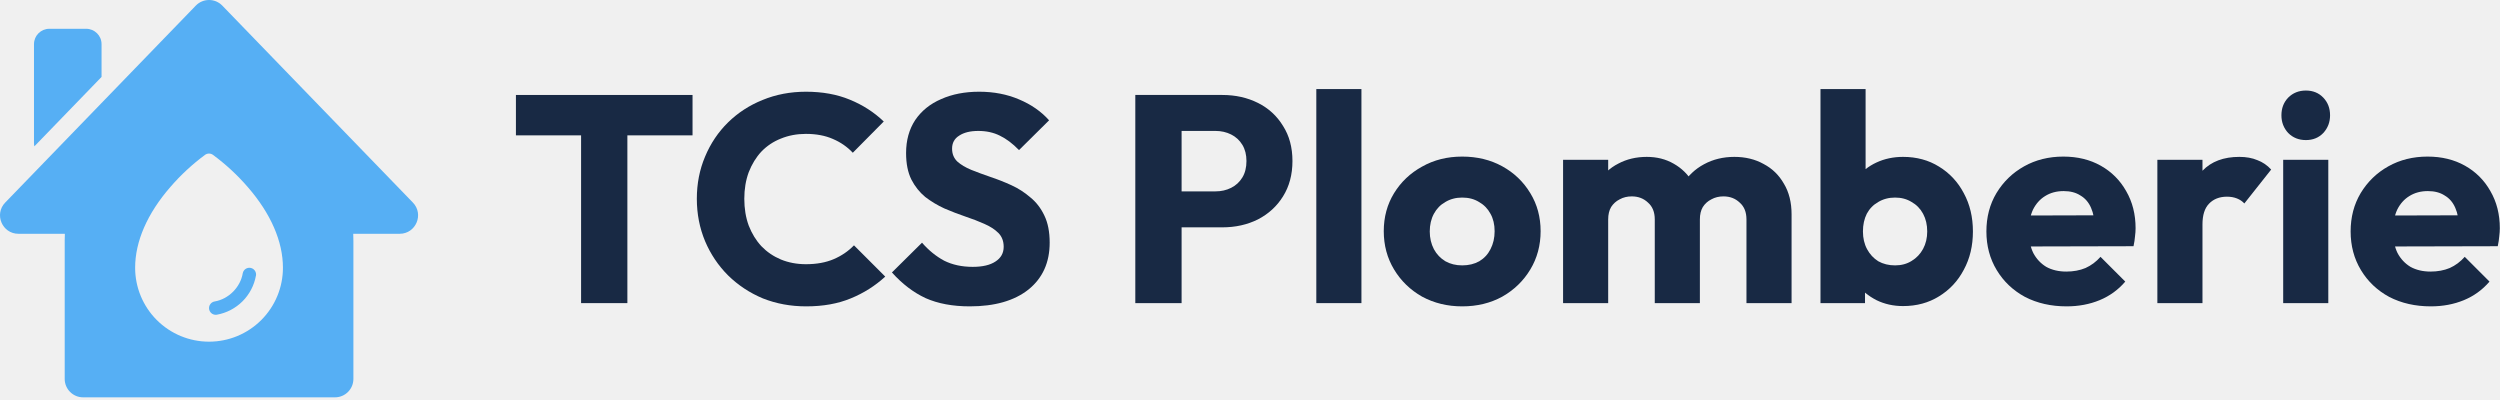
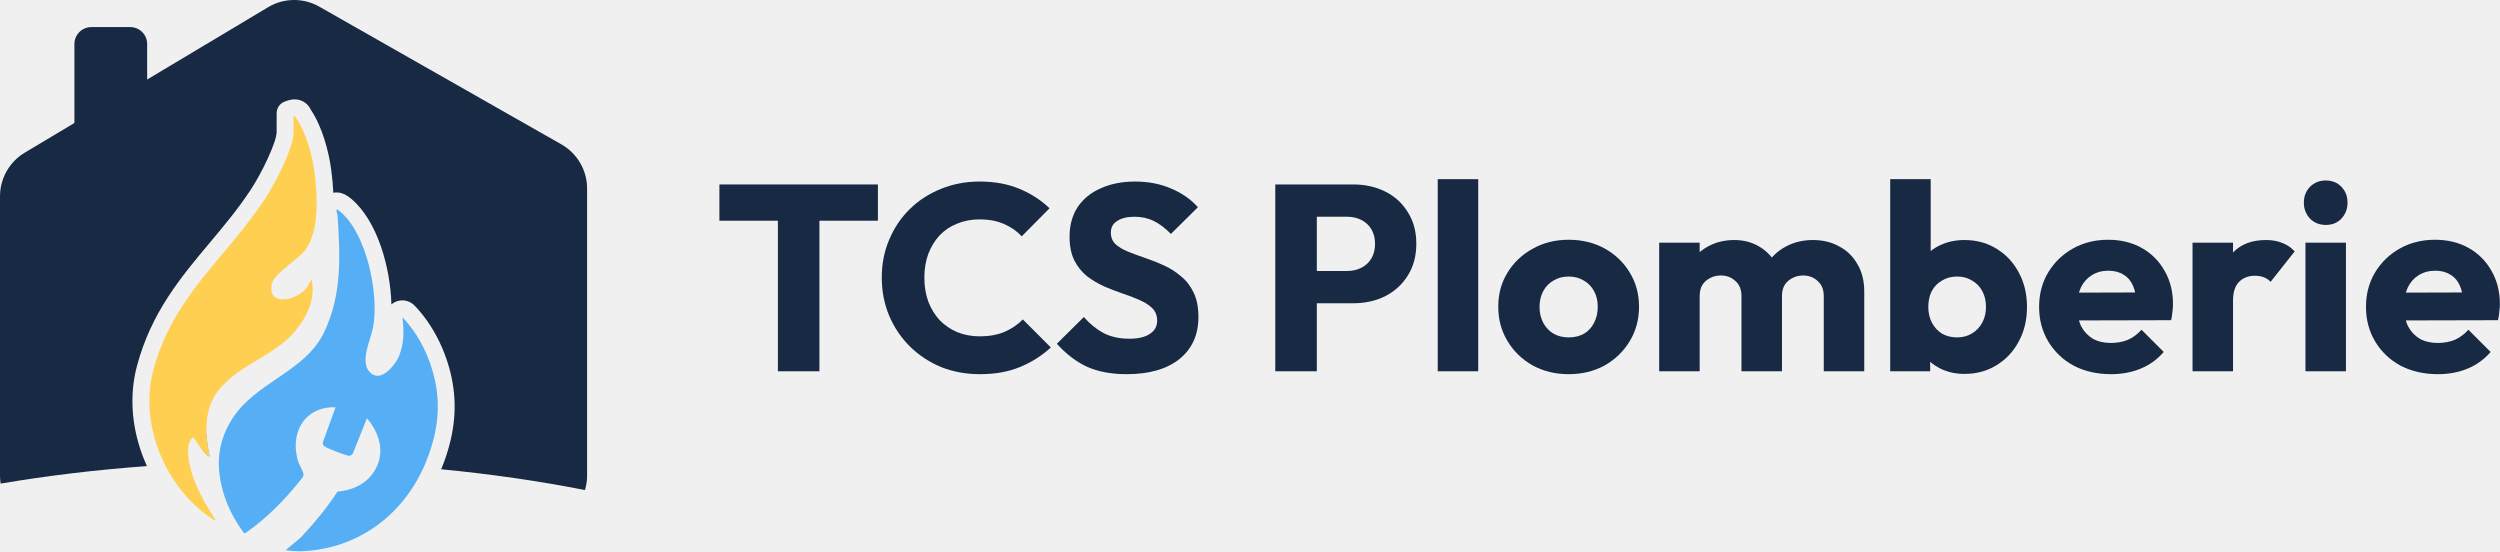
- <svg xmlns="http://www.w3.org/2000/svg" width="814" height="130" viewBox="0 0 814 130" fill="none">
-   <path d="M189.202 98.696V31.88H204.274V98.696H189.202ZM167.986 44.072V30.92H225.49V44.072H167.986Z" fill="#182944" />
-   <path d="M262.504 99.752C257.448 99.752 252.744 98.888 248.392 97.16C244.104 95.368 240.328 92.872 237.064 89.672C233.864 86.472 231.368 82.76 229.576 78.536C227.784 74.248 226.888 69.64 226.888 64.712C226.888 59.784 227.784 55.208 229.576 50.984C231.368 46.696 233.864 42.984 237.064 39.848C240.264 36.712 244.008 34.28 248.296 32.552C252.648 30.76 257.352 29.864 262.408 29.864C267.784 29.864 272.552 30.728 276.712 32.456C280.936 34.184 284.616 36.552 287.752 39.56L277.672 49.736C275.88 47.816 273.704 46.312 271.144 45.224C268.648 44.136 265.736 43.592 262.408 43.592C259.464 43.592 256.744 44.104 254.248 45.128C251.816 46.088 249.704 47.496 247.912 49.352C246.184 51.208 244.808 53.448 243.784 56.072C242.824 58.696 242.344 61.576 242.344 64.712C242.344 67.912 242.824 70.824 243.784 73.448C244.808 76.072 246.184 78.312 247.912 80.168C249.704 82.024 251.816 83.464 254.248 84.488C256.744 85.512 259.464 86.024 262.408 86.024C265.864 86.024 268.872 85.48 271.432 84.392C273.992 83.304 276.2 81.8 278.056 79.88L288.232 90.056C284.968 93.064 281.224 95.432 277 97.16C272.84 98.888 268.008 99.752 262.504 99.752Z" fill="#182944" />
-   <path d="M315.758 99.752C310.19 99.752 305.39 98.856 301.358 97.064C297.39 95.208 293.742 92.424 290.414 88.712L300.206 79.016C302.382 81.512 304.782 83.464 307.406 84.872C310.094 86.216 313.198 86.888 316.718 86.888C319.918 86.888 322.382 86.312 324.11 85.16C325.902 84.008 326.798 82.408 326.798 80.36C326.798 78.504 326.222 77 325.07 75.848C323.918 74.696 322.382 73.704 320.462 72.872C318.606 72.04 316.526 71.24 314.222 70.472C311.982 69.704 309.742 68.84 307.502 67.88C305.262 66.856 303.182 65.608 301.262 64.136C299.406 62.6 297.902 60.712 296.75 58.472C295.598 56.168 295.022 53.288 295.022 49.832C295.022 45.672 296.014 42.088 297.998 39.08C300.046 36.072 302.862 33.8 306.446 32.264C310.03 30.664 314.158 29.864 318.83 29.864C323.566 29.864 327.886 30.696 331.79 32.36C335.758 34.024 339.022 36.296 341.582 39.176L331.79 48.872C329.742 46.76 327.662 45.192 325.55 44.168C323.502 43.144 321.166 42.632 318.542 42.632C315.918 42.632 313.838 43.144 312.302 44.168C310.766 45.128 309.998 46.536 309.998 48.392C309.998 50.12 310.574 51.528 311.726 52.616C312.878 53.64 314.382 54.536 316.238 55.304C318.158 56.072 320.238 56.84 322.478 57.608C324.782 58.376 327.054 59.272 329.294 60.296C331.534 61.32 333.582 62.632 335.438 64.232C337.358 65.768 338.894 67.752 340.046 70.184C341.198 72.552 341.774 75.496 341.774 79.016C341.774 85.48 339.47 90.568 334.862 94.28C330.254 97.928 323.886 99.752 315.758 99.752Z" fill="#182944" />
-   <path d="M381.176 74.024V62.312H395.768C397.624 62.312 399.32 61.928 400.856 61.16C402.392 60.392 403.608 59.272 404.504 57.8C405.4 56.328 405.848 54.536 405.848 52.424C405.848 50.376 405.4 48.616 404.504 47.144C403.608 45.672 402.392 44.552 400.856 43.784C399.32 43.016 397.624 42.632 395.768 42.632H381.176V30.92H397.976C402.264 30.92 406.136 31.784 409.592 33.512C413.048 35.24 415.768 37.736 417.752 41C419.8 44.2 420.824 48.008 420.824 52.424C420.824 56.84 419.8 60.68 417.752 63.944C415.768 67.144 413.048 69.64 409.592 71.432C406.136 73.16 402.264 74.024 397.976 74.024H381.176ZM369.656 98.696V30.92H384.728V98.696H369.656Z" fill="#182944" />
-   <path d="M428.593 98.696V29H443.281V98.696H428.593Z" fill="#182944" />
-   <path d="M476.089 99.752C471.289 99.752 466.937 98.696 463.033 96.584C459.193 94.408 456.153 91.464 453.913 87.752C451.673 84.04 450.553 79.88 450.553 75.272C450.553 70.664 451.673 66.536 453.913 62.888C456.153 59.24 459.193 56.36 463.033 54.248C466.873 52.072 471.225 50.984 476.089 50.984C480.953 50.984 485.305 52.04 489.145 54.152C492.985 56.264 496.025 59.176 498.265 62.888C500.505 66.536 501.625 70.664 501.625 75.272C501.625 79.88 500.505 84.04 498.265 87.752C496.025 91.464 492.985 94.408 489.145 96.584C485.305 98.696 480.953 99.752 476.089 99.752ZM476.089 86.408C478.201 86.408 480.057 85.96 481.657 85.064C483.257 84.104 484.473 82.792 485.305 81.128C486.201 79.4 486.649 77.448 486.649 75.272C486.649 73.096 486.201 71.208 485.305 69.608C484.409 67.944 483.161 66.664 481.561 65.768C480.025 64.808 478.201 64.328 476.089 64.328C474.041 64.328 472.217 64.808 470.617 65.768C469.017 66.664 467.769 67.944 466.873 69.608C465.977 71.272 465.529 73.192 465.529 75.368C465.529 77.48 465.977 79.4 466.873 81.128C467.769 82.792 469.017 84.104 470.617 85.064C472.217 85.96 474.041 86.408 476.089 86.408Z" fill="#182944" />
-   <path d="M508.937 98.696V52.04H523.625V98.696H508.937ZM538.793 98.696V71.432C538.793 69.064 538.057 67.24 536.585 65.96C535.177 64.616 533.417 63.944 531.305 63.944C529.833 63.944 528.521 64.264 527.369 64.904C526.217 65.48 525.289 66.312 524.585 67.4C523.945 68.488 523.625 69.832 523.625 71.432L517.961 68.936C517.961 65.224 518.761 62.056 520.361 59.432C521.961 56.744 524.137 54.696 526.889 53.288C529.641 51.816 532.745 51.08 536.201 51.08C539.465 51.08 542.377 51.816 544.937 53.288C547.561 54.76 549.641 56.808 551.177 59.432C552.713 62.056 553.481 65.192 553.481 68.84V98.696H538.793ZM568.649 98.696V71.432C568.649 69.064 567.913 67.24 566.441 65.96C565.033 64.616 563.273 63.944 561.161 63.944C559.689 63.944 558.377 64.264 557.225 64.904C556.073 65.48 555.145 66.312 554.441 67.4C553.801 68.488 553.481 69.832 553.481 71.432L545.033 70.28C545.161 66.312 546.089 62.92 547.817 60.104C549.609 57.224 551.945 55.016 554.825 53.48C557.769 51.88 561.065 51.08 564.713 51.08C568.297 51.08 571.465 51.848 574.217 53.384C577.033 54.856 579.241 57 580.841 59.816C582.505 62.568 583.337 65.896 583.337 69.8V98.696H568.649Z" fill="#182944" />
-   <path d="M619.63 99.656C616.494 99.656 613.614 99.016 610.99 97.736C608.366 96.392 606.222 94.632 604.558 92.456C602.894 90.216 601.934 87.72 601.678 84.968V65.288C601.934 62.536 602.894 60.104 604.558 57.992C606.222 55.816 608.366 54.12 610.99 52.904C613.614 51.688 616.494 51.08 619.63 51.08C624.046 51.08 627.95 52.136 631.342 54.248C634.798 56.36 637.486 59.24 639.406 62.888C641.39 66.536 642.382 70.696 642.382 75.368C642.382 80.04 641.39 84.2 639.406 87.848C637.486 91.496 634.798 94.376 631.342 96.488C627.95 98.6 624.046 99.656 619.63 99.656ZM592.75 98.696V29H607.438V63.464L605.038 74.792L607.246 86.12V98.696H592.75ZM617.038 86.408C619.086 86.408 620.878 85.928 622.414 84.968C624.014 84.008 625.262 82.696 626.158 81.032C627.054 79.368 627.502 77.48 627.502 75.368C627.502 73.192 627.054 71.272 626.158 69.608C625.262 67.944 624.014 66.664 622.414 65.768C620.878 64.808 619.086 64.328 617.038 64.328C614.99 64.328 613.166 64.808 611.566 65.768C609.966 66.664 608.718 67.944 607.822 69.608C606.99 71.272 606.574 73.192 606.574 75.368C606.574 77.544 607.022 79.464 607.918 81.128C608.814 82.792 610.03 84.104 611.566 85.064C613.166 85.96 614.99 86.408 617.038 86.408Z" fill="#182944" />
-   <path d="M672.883 99.752C667.827 99.752 663.315 98.728 659.347 96.68C655.443 94.568 652.371 91.656 650.131 87.944C647.891 84.232 646.771 80.04 646.771 75.368C646.771 70.696 647.859 66.536 650.035 62.888C652.275 59.176 655.283 56.264 659.059 54.152C662.835 52.04 667.091 50.984 671.827 50.984C676.435 50.984 680.499 51.976 684.019 53.96C687.539 55.944 690.291 58.696 692.275 62.216C694.323 65.736 695.347 69.768 695.347 74.312C695.347 75.144 695.283 76.04 695.155 77C695.091 77.896 694.931 78.952 694.675 80.168L654.451 80.264V70.184L688.435 70.088L682.099 74.312C682.035 71.624 681.619 69.416 680.851 67.688C680.083 65.896 678.931 64.552 677.395 63.656C675.923 62.696 674.099 62.216 671.923 62.216C669.619 62.216 667.603 62.76 665.875 63.848C664.211 64.872 662.899 66.344 661.939 68.264C661.043 70.184 660.595 72.52 660.595 75.272C660.595 78.024 661.075 80.392 662.035 82.376C663.059 84.296 664.467 85.8 666.259 86.888C668.115 87.912 670.291 88.424 672.787 88.424C675.091 88.424 677.171 88.04 679.027 87.272C680.883 86.44 682.515 85.224 683.923 83.624L691.987 91.688C689.683 94.376 686.899 96.392 683.635 97.736C680.371 99.08 676.787 99.752 672.883 99.752Z" fill="#182944" />
-   <path d="M702.437 98.696V52.04H717.125V98.696H702.437ZM717.125 73.064L710.981 68.264C712.197 62.824 714.245 58.6 717.125 55.592C720.005 52.584 724.005 51.08 729.125 51.08C731.365 51.08 733.317 51.432 734.981 52.136C736.709 52.776 738.213 53.8 739.493 55.208L730.757 66.248C730.117 65.544 729.317 65 728.357 64.616C727.397 64.232 726.309 64.04 725.093 64.04C722.661 64.04 720.709 64.808 719.237 66.344C717.829 67.816 717.125 70.056 717.125 73.064Z" fill="#182944" />
-   <path d="M743.406 98.696V52.04H758.094V98.696H743.406ZM750.798 45.608C748.494 45.608 746.574 44.84 745.038 43.304C743.566 41.704 742.83 39.784 742.83 37.544C742.83 35.24 743.566 33.32 745.038 31.784C746.574 30.248 748.494 29.48 750.798 29.48C753.102 29.48 754.99 30.248 756.462 31.784C757.934 33.32 758.67 35.24 758.67 37.544C758.67 39.784 757.934 41.704 756.462 43.304C754.99 44.84 753.102 45.608 750.798 45.608Z" fill="#182944" />
-   <path d="M791.477 99.752C786.421 99.752 781.909 98.728 777.941 96.68C774.037 94.568 770.965 91.656 768.725 87.944C766.485 84.232 765.365 80.04 765.365 75.368C765.365 70.696 766.453 66.536 768.629 62.888C770.869 59.176 773.877 56.264 777.653 54.152C781.429 52.04 785.685 50.984 790.421 50.984C795.029 50.984 799.093 51.976 802.613 53.96C806.133 55.944 808.885 58.696 810.869 62.216C812.917 65.736 813.941 69.768 813.941 74.312C813.941 75.144 813.877 76.04 813.749 77C813.685 77.896 813.525 78.952 813.269 80.168L773.045 80.264V70.184L807.029 70.088L800.693 74.312C800.629 71.624 800.213 69.416 799.445 67.688C798.677 65.896 797.525 64.552 795.989 63.656C794.517 62.696 792.693 62.216 790.517 62.216C788.213 62.216 786.197 62.76 784.469 63.848C782.805 64.872 781.493 66.344 780.533 68.264C779.637 70.184 779.189 72.52 779.189 75.272C779.189 78.024 779.669 80.392 780.629 82.376C781.653 84.296 783.061 85.8 784.853 86.888C786.709 87.912 788.885 88.424 791.381 88.424C793.685 88.424 795.765 88.04 797.621 87.272C799.477 86.44 801.109 85.224 802.517 83.624L810.581 91.688C808.277 94.376 805.493 96.392 802.229 97.736C798.965 99.08 795.381 99.752 791.477 99.752Z" fill="#182944" />
-   <path d="M63.755 1.827C66.113 -0.609 70.02 -0.609 72.378 1.827L134.432 65.949C138.116 69.757 135.418 76.122 130.12 76.122H115.013C115.048 76.868 115.066 77.618 115.066 78.372V123.372C115.066 126.686 112.38 129.372 109.066 129.372H27.066C23.753 129.372 21.067 126.686 21.066 123.372V78.372C21.066 77.618 21.085 76.868 21.12 76.122H6.012C0.714 76.122 -1.984 69.756 1.7 65.949L63.755 1.827ZM68.052 50C67.603 50 67.165 50.138 66.797 50.395C62.65 53.456 58.855 56.969 55.484 60.868C47.968 69.501 44 78.601 44 87.186C44 93.568 46.535 99.689 51.048 104.201C55.56 108.714 61.681 111.249 68.062 111.249C74.444 111.249 80.565 108.714 85.077 104.201C89.59 99.689 92.125 93.568 92.125 87.186C92.125 78.601 88.157 69.501 80.641 60.868C77.263 56.968 73.462 53.455 69.307 50.395C68.939 50.138 68.501 50 68.052 50ZM79.924 87.59C80.397 87.254 80.984 87.12 81.557 87.217C82.129 87.314 82.639 87.635 82.975 88.108C83.31 88.582 83.445 89.169 83.348 89.741H83.334C82.767 92.909 81.242 95.828 78.966 98.103C76.69 100.379 73.771 101.903 70.603 102.47C70.486 102.488 70.368 102.498 70.25 102.499C69.701 102.499 69.172 102.293 68.769 101.921C68.365 101.549 68.116 101.04 68.07 100.493C68.025 99.946 68.187 99.402 68.523 98.969C68.86 98.536 69.348 98.245 69.889 98.154C74.419 97.391 78.265 93.547 79.033 89.008C79.13 88.436 79.451 87.926 79.924 87.59ZM28.066 9.372C30.828 9.372 33.066 11.611 33.066 14.372V25.047L11.191 47.65C11.11 47.293 11.066 46.921 11.066 46.539V14.372C11.066 11.611 13.305 9.372 16.066 9.372H28.066Z" fill="#56AFF4" />
+ <svg xmlns="http://www.w3.org/2000/svg" width="907" height="200" viewBox="0 0 907 200" fill="none">
+   <path d="M282.216 134.696V67.88H297.288V134.696H282.216ZM261 80.072V66.92H318.504V80.072H261Z" fill="#182944" />
+   <path d="M355.518 135.752C350.462 135.752 345.758 134.888 341.406 133.16C337.118 131.368 333.342 128.872 330.078 125.672C326.878 122.472 324.382 118.76 322.59 114.536C320.798 110.248 319.902 105.64 319.902 100.712C319.902 95.784 320.798 91.208 322.59 86.984C324.382 82.696 326.878 78.984 330.078 75.848C333.278 72.712 337.022 70.28 341.31 68.552C345.662 66.76 350.366 65.864 355.422 65.864C360.798 65.864 365.566 66.728 369.726 68.456C373.95 70.184 377.63 72.552 380.766 75.56L370.686 85.736C368.894 83.816 366.718 82.312 364.158 81.224C361.662 80.136 358.75 79.592 355.422 79.592C352.478 79.592 349.758 80.104 347.262 81.128C344.83 82.088 342.718 83.496 340.926 85.352C339.198 87.208 337.822 89.448 336.798 92.072C335.838 94.696 335.358 97.576 335.358 100.712C335.358 103.912 335.838 106.824 336.798 109.448C337.822 112.072 339.198 114.312 340.926 116.168C342.718 118.024 344.83 119.464 347.262 120.488C349.758 121.512 352.478 122.024 355.422 122.024C358.878 122.024 361.886 121.48 364.446 120.392C367.006 119.304 369.214 117.8 371.07 115.88L381.246 126.056C377.982 129.064 374.238 131.432 370.014 133.16C365.854 134.888 361.022 135.752 355.518 135.752Z" fill="#182944" />
+   <path d="M408.773 135.752C403.205 135.752 398.404 134.856 394.372 133.064C390.404 131.208 386.756 128.424 383.428 124.712L393.221 115.016C395.397 117.512 397.797 119.464 400.421 120.872C403.109 122.216 406.212 122.888 409.732 122.888C412.932 122.888 415.396 122.312 417.124 121.16C418.916 120.008 419.812 118.408 419.812 116.36C419.812 114.504 419.237 113 418.085 111.848C416.933 110.696 415.397 109.704 413.477 108.872C411.621 108.04 409.54 107.24 407.236 106.472C404.996 105.704 402.756 104.84 400.516 103.88C398.276 102.856 396.197 101.608 394.277 100.136C392.421 98.6 390.916 96.712 389.764 94.472C388.612 92.168 388.036 89.288 388.036 85.832C388.036 81.672 389.028 78.088 391.012 75.08C393.06 72.072 395.876 69.8 399.46 68.264C403.044 66.664 407.172 65.864 411.844 65.864C416.58 65.864 420.901 66.696 424.805 68.36C428.773 70.024 432.036 72.296 434.596 75.176L424.805 84.872C422.757 82.76 420.676 81.192 418.564 80.168C416.516 79.144 414.181 78.632 411.557 78.632C408.933 78.632 406.852 79.144 405.316 80.168C403.78 81.128 403.012 82.536 403.012 84.392C403.012 86.12 403.588 87.528 404.74 88.616C405.892 89.64 407.397 90.536 409.253 91.304C411.173 92.072 413.253 92.84 415.493 93.608C417.797 94.376 420.069 95.272 422.309 96.296C424.549 97.32 426.597 98.632 428.452 100.232C430.373 101.768 431.909 103.752 433.061 106.184C434.212 108.552 434.788 111.496 434.788 115.016C434.788 121.48 432.484 126.568 427.876 130.28C423.268 133.928 416.901 135.752 408.773 135.752Z" fill="#182944" />
+   <path d="M474.191 110.024V98.312H488.783C490.639 98.312 492.334 97.928 493.87 97.16C495.406 96.392 496.623 95.272 497.519 93.8C498.415 92.328 498.863 90.536 498.863 88.424C498.863 86.376 498.415 84.616 497.519 83.144C496.623 81.672 495.406 80.552 493.87 79.784C492.334 79.016 490.639 78.632 488.783 78.632H474.191V66.92H490.99C495.278 66.92 499.151 67.784 502.607 69.512C506.063 71.24 508.782 73.736 510.766 77C512.814 80.2 513.839 84.008 513.839 88.424C513.839 92.84 512.814 96.68 510.766 99.944C508.782 103.144 506.063 105.64 502.607 107.432C499.151 109.16 495.278 110.024 490.99 110.024H474.191ZM462.671 134.696V66.92H477.743V134.696H462.671Z" fill="#182944" />
+   <path d="M521.608 134.696V65H536.296V134.696H521.608Z" fill="#182944" />
+   <path d="M569.103 135.752C564.303 135.752 559.951 134.696 556.047 132.584C552.207 130.408 549.167 127.464 546.927 123.752C544.687 120.04 543.567 115.88 543.567 111.272C543.567 106.664 544.687 102.536 546.927 98.888C549.167 95.24 552.207 92.36 556.047 90.248C559.887 88.072 564.239 86.984 569.103 86.984C573.967 86.984 578.319 88.04 582.159 90.152C585.999 92.264 589.039 95.176 591.279 98.888C593.519 102.536 594.639 106.664 594.639 111.272C594.639 115.88 593.519 120.04 591.279 123.752C589.039 127.464 585.999 130.408 582.159 132.584C578.319 134.696 573.967 135.752 569.103 135.752ZM569.103 122.408C571.215 122.408 573.071 121.96 574.671 121.064C576.271 120.104 577.487 118.792 578.319 117.128C579.215 115.4 579.663 113.448 579.663 111.272C579.663 109.096 579.215 107.208 578.319 105.608C577.423 103.944 576.175 102.664 574.575 101.768C573.039 100.808 571.215 100.328 569.103 100.328C567.055 100.328 565.231 100.808 563.631 101.768C562.031 102.664 560.783 103.944 559.887 105.608C558.991 107.272 558.543 109.192 558.543 111.368C558.543 113.48 558.991 115.4 559.887 117.128C560.783 118.792 562.031 120.104 563.631 121.064C565.231 121.96 567.055 122.408 569.103 122.408Z" fill="#182944" />
+   <path d="M601.952 134.696V88.04H616.639V134.696H601.952ZM631.807 134.696V107.432C631.807 105.064 631.071 103.24 629.599 101.96C628.191 100.616 626.431 99.944 624.319 99.944C622.847 99.944 621.536 100.264 620.384 100.904C619.232 101.48 618.303 102.312 617.599 103.4C616.959 104.488 616.639 105.832 616.639 107.432L610.975 104.936C610.975 101.224 611.775 98.056 613.375 95.432C614.975 92.744 617.152 90.696 619.904 89.288C622.656 87.816 625.76 87.08 629.216 87.08C632.48 87.08 635.392 87.816 637.952 89.288C640.576 90.76 642.655 92.808 644.191 95.432C645.727 98.056 646.496 101.192 646.496 104.84V134.696H631.807ZM661.664 134.696V107.432C661.664 105.064 660.928 103.24 659.456 101.96C658.048 100.616 656.288 99.944 654.176 99.944C652.704 99.944 651.392 100.264 650.24 100.904C649.088 101.48 648.16 102.312 647.456 103.4C646.816 104.488 646.496 105.832 646.496 107.432L638.047 106.28C638.175 102.312 639.104 98.92 640.832 96.104C642.624 93.224 644.96 91.016 647.84 89.48C650.784 87.88 654.08 87.08 657.728 87.08C661.312 87.08 664.48 87.848 667.232 89.384C670.048 90.856 672.256 93 673.855 95.816C675.52 98.568 676.352 101.896 676.352 105.8V134.696H661.664Z" fill="#182944" />
+   <path d="M712.644 135.656C709.508 135.656 706.628 135.016 704.004 133.736C701.38 132.392 699.236 130.632 697.572 128.456C695.908 126.216 694.948 123.72 694.692 120.968V101.288C694.948 98.536 695.908 96.104 697.572 93.992C699.236 91.816 701.38 90.12 704.004 88.904C706.628 87.688 709.508 87.08 712.644 87.08C717.06 87.08 720.964 88.136 724.356 90.248C727.812 92.36 730.5 95.24 732.42 98.888C734.404 102.536 735.396 106.696 735.396 111.368C735.396 116.04 734.404 120.2 732.42 123.848C730.5 127.496 727.812 130.376 724.356 132.488C720.964 134.6 717.06 135.656 712.644 135.656ZM685.764 134.696V65H700.452V99.464L698.052 110.792L700.26 122.12V134.696H685.764ZM710.052 122.408C712.1 122.408 713.892 121.928 715.428 120.968C717.028 120.008 718.276 118.696 719.172 117.032C720.068 115.368 720.516 113.48 720.516 111.368C720.516 109.192 720.068 107.272 719.172 105.608C718.276 103.944 717.028 102.664 715.428 101.768C713.892 100.808 712.1 100.328 710.052 100.328C708.004 100.328 706.18 100.808 704.58 101.768C702.98 102.664 701.732 103.944 700.836 105.608C700.004 107.272 699.588 109.192 699.588 111.368C699.588 113.544 700.036 115.464 700.932 117.128C701.828 118.792 703.044 120.104 704.58 121.064C706.18 121.96 708.004 122.408 710.052 122.408Z" fill="#182944" />
+   <path d="M765.898 135.752C760.842 135.752 756.33 134.728 752.362 132.68C748.458 130.568 745.386 127.656 743.146 123.944C740.906 120.232 739.786 116.04 739.786 111.368C739.786 106.696 740.874 102.536 743.05 98.888C745.29 95.176 748.298 92.264 752.074 90.152C755.85 88.04 760.106 86.984 764.842 86.984C769.45 86.984 773.514 87.976 777.034 89.96C780.554 91.944 783.306 94.696 785.29 98.216C787.338 101.736 788.362 105.768 788.362 110.312C788.362 111.144 788.298 112.04 788.17 113C788.106 113.896 787.946 114.952 787.69 116.168L747.466 116.264V106.184L781.45 106.088L775.114 110.312C775.05 107.624 774.634 105.416 773.866 103.688C773.098 101.896 771.946 100.552 770.41 99.656C768.938 98.696 767.114 98.216 764.938 98.216C762.634 98.216 760.618 98.76 758.89 99.848C757.226 100.872 755.914 102.344 754.954 104.264C754.058 106.184 753.61 108.52 753.61 111.272C753.61 114.024 754.09 116.392 755.05 118.376C756.074 120.296 757.482 121.8 759.274 122.888C761.13 123.912 763.306 124.424 765.802 124.424C768.106 124.424 770.186 124.04 772.042 123.272C773.898 122.44 775.53 121.224 776.938 119.624L785.002 127.688C782.698 130.376 779.914 132.392 776.65 133.736C773.386 135.08 769.802 135.752 765.898 135.752Z" fill="#182944" />
+   <path d="M795.451 134.696V88.04H810.14V134.696H795.451ZM810.14 109.064L803.995 104.264C805.211 98.824 807.26 94.6 810.14 91.592C813.02 88.584 817.02 87.08 822.14 87.08C824.38 87.08 826.331 87.432 827.995 88.136C829.723 88.776 831.228 89.8 832.508 91.208L823.771 102.248C823.131 101.544 822.332 101 821.372 100.616C820.412 100.232 819.323 100.04 818.107 100.04C815.675 100.04 813.724 100.808 812.252 102.344C810.844 103.816 810.14 106.056 810.14 109.064Z" fill="#182944" />
+   <path d="M836.42 134.696V88.04H851.108V134.696H836.42ZM843.812 81.608C841.508 81.608 839.588 80.84 838.052 79.304C836.58 77.704 835.844 75.784 835.844 73.544C835.844 71.24 836.58 69.32 838.052 67.784C839.588 66.248 841.508 65.48 843.812 65.48C846.116 65.48 848.004 66.248 849.476 67.784C850.948 69.32 851.684 71.24 851.684 73.544C851.684 75.784 850.948 77.704 849.476 79.304C848.004 80.84 846.116 81.608 843.812 81.608Z" fill="#182944" />
+   <path d="M884.492 135.752C879.436 135.752 874.924 134.728 870.956 132.68C867.052 130.568 863.98 127.656 861.74 123.944C859.5 120.232 858.38 116.04 858.38 111.368C858.38 106.696 859.467 102.536 861.643 98.888C863.883 95.176 866.891 92.264 870.667 90.152C874.443 88.04 878.699 86.984 883.435 86.984C888.043 86.984 892.108 87.976 895.628 89.96C899.148 91.944 901.899 94.696 903.883 98.216C905.931 101.736 906.956 105.768 906.956 110.312C906.956 111.144 906.891 112.04 906.763 113C906.699 113.896 906.54 114.952 906.284 116.168L866.06 116.264V106.184L900.044 106.088L893.708 110.312C893.644 107.624 893.227 105.416 892.459 103.688C891.691 101.896 890.539 100.552 889.003 99.656C887.531 98.696 885.707 98.216 883.531 98.216C881.227 98.216 879.212 98.76 877.484 99.848C875.82 100.872 874.507 102.344 873.547 104.264C872.651 106.184 872.203 108.52 872.203 111.272C872.203 114.024 872.683 116.392 873.643 118.376C874.667 120.296 876.075 121.8 877.867 122.888C879.723 123.912 881.9 124.424 884.396 124.424C886.7 124.424 888.779 124.04 890.635 123.272C892.491 122.44 894.123 121.224 895.531 119.624L903.596 127.688C901.292 130.376 898.508 132.392 895.244 133.736C891.98 135.08 888.396 135.752 884.492 135.752Z" fill="#182944" />
+   <g clip-path="url(#clip0_50_36)">
+     <path d="M155.304 165.608C155.071 166.222 154.838 166.849 154.592 167.451C154.101 168.667 153.574 169.859 153.009 171.027C152.751 171.555 152.481 172.071 152.224 172.587C151.585 173.779 150.923 174.946 150.223 176.077C149.941 176.519 149.646 176.974 149.352 177.416C149.057 177.846 148.762 178.288 148.456 178.718C148.247 179.013 148.038 179.308 147.817 179.603C147.547 179.984 147.265 180.365 146.971 180.733C143.878 184.715 140.257 188.18 136.219 191.03C135.274 191.694 134.305 192.333 133.311 192.922C133.188 192.996 133.065 193.07 132.942 193.144C132.574 193.365 132.206 193.574 131.838 193.783C131.826 193.795 131.801 193.795 131.789 193.807C131.543 193.942 131.298 194.09 131.028 194.213C130.66 194.421 130.279 194.618 129.899 194.802C129.359 195.073 128.819 195.331 128.266 195.576C128.217 195.601 128.156 195.626 128.107 195.65C127.579 195.896 127.039 196.117 126.499 196.338C126.413 196.375 126.315 196.412 126.229 196.449C125.787 196.633 125.333 196.805 124.879 196.965C124.449 197.125 124.02 197.272 123.59 197.42C123.504 197.444 123.418 197.481 123.333 197.506C123.038 197.604 122.743 197.702 122.437 197.788C122.412 197.8 122.375 197.8 122.351 197.813C122.056 197.899 121.774 197.985 121.479 198.071C121.283 198.132 121.087 198.181 120.89 198.231C120.522 198.341 120.154 198.439 119.773 198.525C119.761 198.525 119.749 198.538 119.737 198.538C119.307 198.636 118.841 198.747 118.411 198.845L117.27 199.078C116.693 199.189 116.104 199.287 115.515 199.386C114.876 199.496 114.226 199.582 113.575 199.656C112.925 199.742 112.262 199.803 111.599 199.852C110.937 199.902 110.274 199.951 109.611 199.975C109.218 199.975 108.826 200 108.445 200C106.825 200 105.217 199.852 103.622 199.594L109.059 195.073C110.286 193.746 111.501 192.419 112.692 191.055C113.269 190.404 113.833 189.74 114.398 189.077C114.975 188.401 115.539 187.713 116.104 187.012C116.521 186.508 116.926 186.005 117.331 185.489C118.571 183.891 119.786 182.269 120.939 180.598C121.443 179.873 121.946 179.124 122.437 178.374C128.463 177.785 133.74 175.216 136.526 169.638C139.656 163.359 137.41 156.822 133.127 151.735L128.119 164.281C127.923 164.772 127.505 165.153 126.99 165.288C126.622 165.387 126.241 165.313 125.873 165.202C123.578 164.514 119.872 163.052 118.276 162.266C116.423 161.344 117.27 160.373 117.441 159.612L121.737 147.754C121.516 147.742 121.308 147.742 121.111 147.742C120.743 147.742 120.387 147.754 120.043 147.779C119.602 147.804 119.172 147.84 118.755 147.902C118.436 147.951 118.129 148 117.822 148.062C117.699 148.086 117.576 148.111 117.454 148.148C117.159 148.209 116.877 148.283 116.595 148.369C116.251 148.467 115.92 148.578 115.601 148.713C115.269 148.836 114.95 148.971 114.643 149.118C114.398 149.229 114.165 149.352 113.931 149.487C113.821 149.548 113.71 149.61 113.6 149.684C113.355 149.819 113.134 149.966 112.9 150.126C112.545 150.372 112.201 150.642 111.869 150.925C111.685 151.084 111.501 151.256 111.329 151.428C111.158 151.588 110.986 151.772 110.826 151.944C110.667 152.116 110.519 152.288 110.372 152.46C110.213 152.669 110.053 152.866 109.906 153.087C109.759 153.284 109.624 153.48 109.488 153.689C109.403 153.824 109.317 153.959 109.243 154.095C109.169 154.218 109.096 154.34 109.034 154.463C108.826 154.844 108.629 155.25 108.458 155.655C108.359 155.889 108.273 156.122 108.188 156.355C108.126 156.528 108.053 156.724 108.003 156.908C107.942 157.093 107.893 157.265 107.844 157.449C107.795 157.597 107.77 157.732 107.733 157.879C107.697 158.014 107.672 158.162 107.635 158.309C107.598 158.457 107.574 158.592 107.549 158.739C107.488 159.083 107.427 159.427 107.39 159.784C107.39 159.808 107.378 159.833 107.39 159.857C107.341 160.214 107.316 160.558 107.304 160.914C107.292 161.184 107.279 161.455 107.279 161.725C107.279 162.155 107.292 162.585 107.328 163.027C107.341 163.249 107.365 163.47 107.39 163.691C107.463 164.355 107.574 165.018 107.709 165.694C107.807 166.148 107.918 166.603 108.053 167.058C108.47 168.508 109.857 170.658 110.102 171.936C110.2 172.501 109.979 172.808 109.734 173.263C109.083 174.098 108.421 174.922 107.746 175.745C107.5 176.04 107.267 176.335 107.022 176.617C106.788 176.912 106.543 177.207 106.285 177.49C106.064 177.748 105.843 178.006 105.622 178.264C104.984 179.001 104.334 179.726 103.671 180.451C102.959 181.225 102.247 181.974 101.511 182.724C100.836 183.424 100.149 184.112 99.449 184.776C99.228 184.997 98.995 185.218 98.774 185.427C98.332 185.845 97.89 186.25 97.449 186.656C97.4 186.693 97.363 186.742 97.314 186.779C97.056 187.012 96.798 187.246 96.528 187.479C95.939 188.008 95.325 188.536 94.712 189.052C94.589 189.15 94.466 189.249 94.344 189.347C93.779 189.826 93.19 190.293 92.601 190.76C92.466 190.87 92.331 190.969 92.196 191.079H92.183C91.128 191.903 90.06 192.689 88.968 193.451L88.403 193.266C88.047 192.763 87.679 192.259 87.335 191.743C87.188 191.522 87.041 191.301 86.894 191.079C86.832 190.993 86.783 190.907 86.722 190.821C86.476 190.44 86.219 190.047 85.986 189.654C85.384 188.683 84.82 187.688 84.292 186.68C84.083 186.275 83.874 185.87 83.666 185.452C83.592 185.292 83.519 185.132 83.433 184.973C83.2 184.481 82.979 183.977 82.758 183.474C82.549 182.994 82.353 182.503 82.168 182.024C81.751 180.967 81.383 179.91 81.076 178.841C80.966 178.485 80.868 178.141 80.782 177.785C80.683 177.44 80.598 177.084 80.512 176.74C80.426 176.396 80.34 176.052 80.266 175.708C80.156 175.192 80.045 174.676 79.959 174.172C79.861 173.656 79.787 173.152 79.714 172.648C79.665 172.317 79.628 171.973 79.591 171.641C79.554 171.309 79.517 170.977 79.493 170.646C79.419 169.736 79.382 168.827 79.382 167.918C79.382 167.525 79.395 167.144 79.419 166.763C79.407 166.689 79.419 166.615 79.419 166.542C79.444 166.222 79.456 165.89 79.493 165.559C79.554 164.809 79.653 164.06 79.775 163.31C79.824 162.991 79.886 162.683 79.959 162.364C80.008 162.081 80.07 161.799 80.144 161.528C80.205 161.234 80.278 160.939 80.364 160.644C80.463 160.275 80.573 159.907 80.683 159.538C80.819 159.096 80.978 158.666 81.138 158.223C81.248 157.904 81.359 157.609 81.493 157.302C81.567 157.105 81.653 156.908 81.739 156.712C81.862 156.405 82.009 156.085 82.156 155.778C82.242 155.594 82.328 155.422 82.414 155.237C82.426 155.213 82.439 155.2 82.451 155.176C82.561 154.942 82.672 154.709 82.794 154.488C82.893 154.291 83.003 154.082 83.114 153.886C83.285 153.566 83.457 153.259 83.641 152.94C92.012 138.6 110.704 135.258 117.699 120.329C124.13 106.617 123.406 92.941 122.473 78.319C122.412 77.533 121.958 76.795 122.093 75.972C122.105 75.96 122.118 75.96 122.13 75.96C122.326 75.96 123.32 76.66 123.553 76.869C133.102 84.966 137.496 106.666 135.409 118.486C134.562 123.266 130.39 131.105 134.207 135.074C135.066 135.959 135.986 136.327 136.931 136.327C137.091 136.327 137.263 136.315 137.422 136.29C137.471 136.29 137.52 136.278 137.557 136.278C137.704 136.254 137.864 136.217 138.024 136.167C138.183 136.131 138.33 136.081 138.478 136.02C138.686 135.934 138.895 135.848 139.104 135.737C139.312 135.627 139.509 135.516 139.705 135.381C139.901 135.258 140.098 135.111 140.294 134.963C140.49 134.816 140.687 134.656 140.883 134.496C140.969 134.41 141.067 134.324 141.153 134.238C141.251 134.152 141.35 134.054 141.435 133.968C141.705 133.71 141.975 133.427 142.221 133.12C142.405 132.924 142.565 132.727 142.712 132.53C142.798 132.432 142.871 132.334 142.945 132.236C143.105 132.027 143.252 131.83 143.387 131.621C143.522 131.412 143.657 131.203 143.792 131.007C143.915 130.798 144.037 130.601 144.148 130.405C144.43 129.913 144.651 129.434 144.823 129.004C146.627 124.445 146.615 119.887 146.001 115.119C151.966 121.263 156.09 129.84 157.857 138.232C159.857 147.791 158.667 156.503 155.329 165.608H155.304Z" fill="#56AFF4" />
+     <path d="M74.915 157.351C74.252 159.366 73.786 161.393 73.528 163.482C73.958 163.998 74.436 164.502 75.001 164.969C75.038 164.993 75.062 165.03 75.099 165.067C75.136 165.104 75.173 165.141 75.197 165.165C75.259 165.239 75.32 165.301 75.369 165.35C75.492 165.46 75.627 165.546 75.836 165.546C75.909 165.546 75.983 165.534 76.081 165.509C75.467 162.868 75.026 160.115 74.915 157.351ZM107.365 163.691C107.427 164.354 107.537 165.018 107.684 165.694C107.549 165.018 107.439 164.354 107.365 163.691ZM81.052 178.841C81.359 179.91 81.727 180.967 82.144 182.024C81.739 180.979 81.371 179.91 81.052 178.841Z" fill="#56AFF4" />
+     <path d="M113.011 101.345C114.68 108.386 111.219 115.377 106.69 120.575C99.069 129.311 87.716 131.806 79.874 140.849C75.872 145.469 74.657 151.404 74.915 157.351C75.026 160.115 75.467 162.868 76.081 165.51C75.983 165.534 75.909 165.546 75.836 165.546C75.627 165.546 75.492 165.46 75.369 165.35C75.32 165.301 75.259 165.239 75.197 165.166C75.173 165.141 75.136 165.104 75.099 165.067C75.062 165.03 75.038 164.994 75.001 164.969C74.436 164.502 73.958 163.998 73.528 163.482C72.264 161.959 71.393 160.238 70.104 158.629C69.687 159.059 69.196 159.415 68.914 159.98C67.478 162.88 68.594 168.176 69.466 171.235C71.233 177.416 74.841 183.338 78.253 188.72C78.229 188.745 78.192 188.757 78.131 188.757C77.738 188.757 76.67 188.069 75.725 187.406C75.516 187.246 75.308 187.098 75.124 186.963C74.645 186.607 74.252 186.312 74.093 186.177C59.083 174.504 50.651 153.001 55.622 134.337C62.777 107.428 81.493 94.207 95.939 72.458C99.424 67.211 106.506 53.978 106.506 47.871V42.256C106.678 42.219 106.801 42.194 106.899 42.194C107.083 42.194 107.144 42.268 107.181 42.367C107.193 42.416 107.206 42.477 107.218 42.538C107.243 42.6 107.255 42.661 107.304 42.723C110.974 47.773 113.269 56.239 114.079 62.407C115.171 70.676 116.018 84.229 110.483 91.012C107.733 94.391 99.388 99.343 98.602 103.053C98.48 103.668 98.418 104.221 98.418 104.724C98.418 107.501 100.284 108.619 102.64 108.619C104.739 108.619 107.243 107.735 109.169 106.371C109.525 106.113 109.857 105.855 110.164 105.572C110.63 105.154 111.047 104.712 111.379 104.233L113.011 101.345Z" fill="#FFCF51" />
+     <path d="M53.302 169.098C52.688 167.746 52.124 166.382 51.608 164.994C47.632 154.144 46.969 142.999 49.694 132.752C54.824 113.449 65.612 100.572 76.044 88.137C81.052 82.153 86.231 75.985 90.821 69.055C95.031 62.727 100.37 51.484 100.37 47.871V41.101C100.37 39.307 101.413 37.636 103.07 36.948C104.518 36.346 105.757 36.051 106.899 36.051C109.488 36.051 111.71 37.513 112.741 39.786C116.889 45.893 119.295 54.973 120.166 61.596C120.547 64.533 120.804 67.31 120.927 69.939C121.308 69.853 121.713 69.817 122.105 69.817C122.756 69.817 124.707 69.817 127.493 72.176C137.054 80.285 141.669 97.315 142 110.438C142.393 110.106 142.822 109.824 143.301 109.59C144.148 109.185 145.068 108.976 145.964 108.976C147.584 108.976 149.18 109.627 150.37 110.831C156.826 117.479 161.735 127.001 163.834 136.966C165.945 147.017 165.061 156.786 161.06 167.721C160.741 168.582 160.397 169.417 160.054 170.253C178.353 172.01 195.83 174.565 212.227 177.797C212.718 176.126 213 174.369 213 172.538V68.416C213 61.781 209.441 55.661 203.685 52.381L115.821 2.408C110.065 -0.872 102.984 -0.799 97.289 2.605L8.972 55.391C3.412 58.721 0 64.73 0 71.217V172.722C0 173.656 0.086 174.553 0.221 175.45C16.998 172.6 34.77 170.449 53.29 169.098H53.302Z" fill="#182944" />
+     <path d="M33.137 9.83H47.252C50.639 9.83 53.388 12.582 53.388 15.973V45.524H27.001V15.973C27.001 12.582 29.75 9.83 33.137 9.83Z" fill="#182944" />
+   </g>
+   <defs>
+     <clipPath id="clip0_50_36">
+       <rect width="213" height="200" fill="white" />
+     </clipPath>
+   </defs>
</svg>
